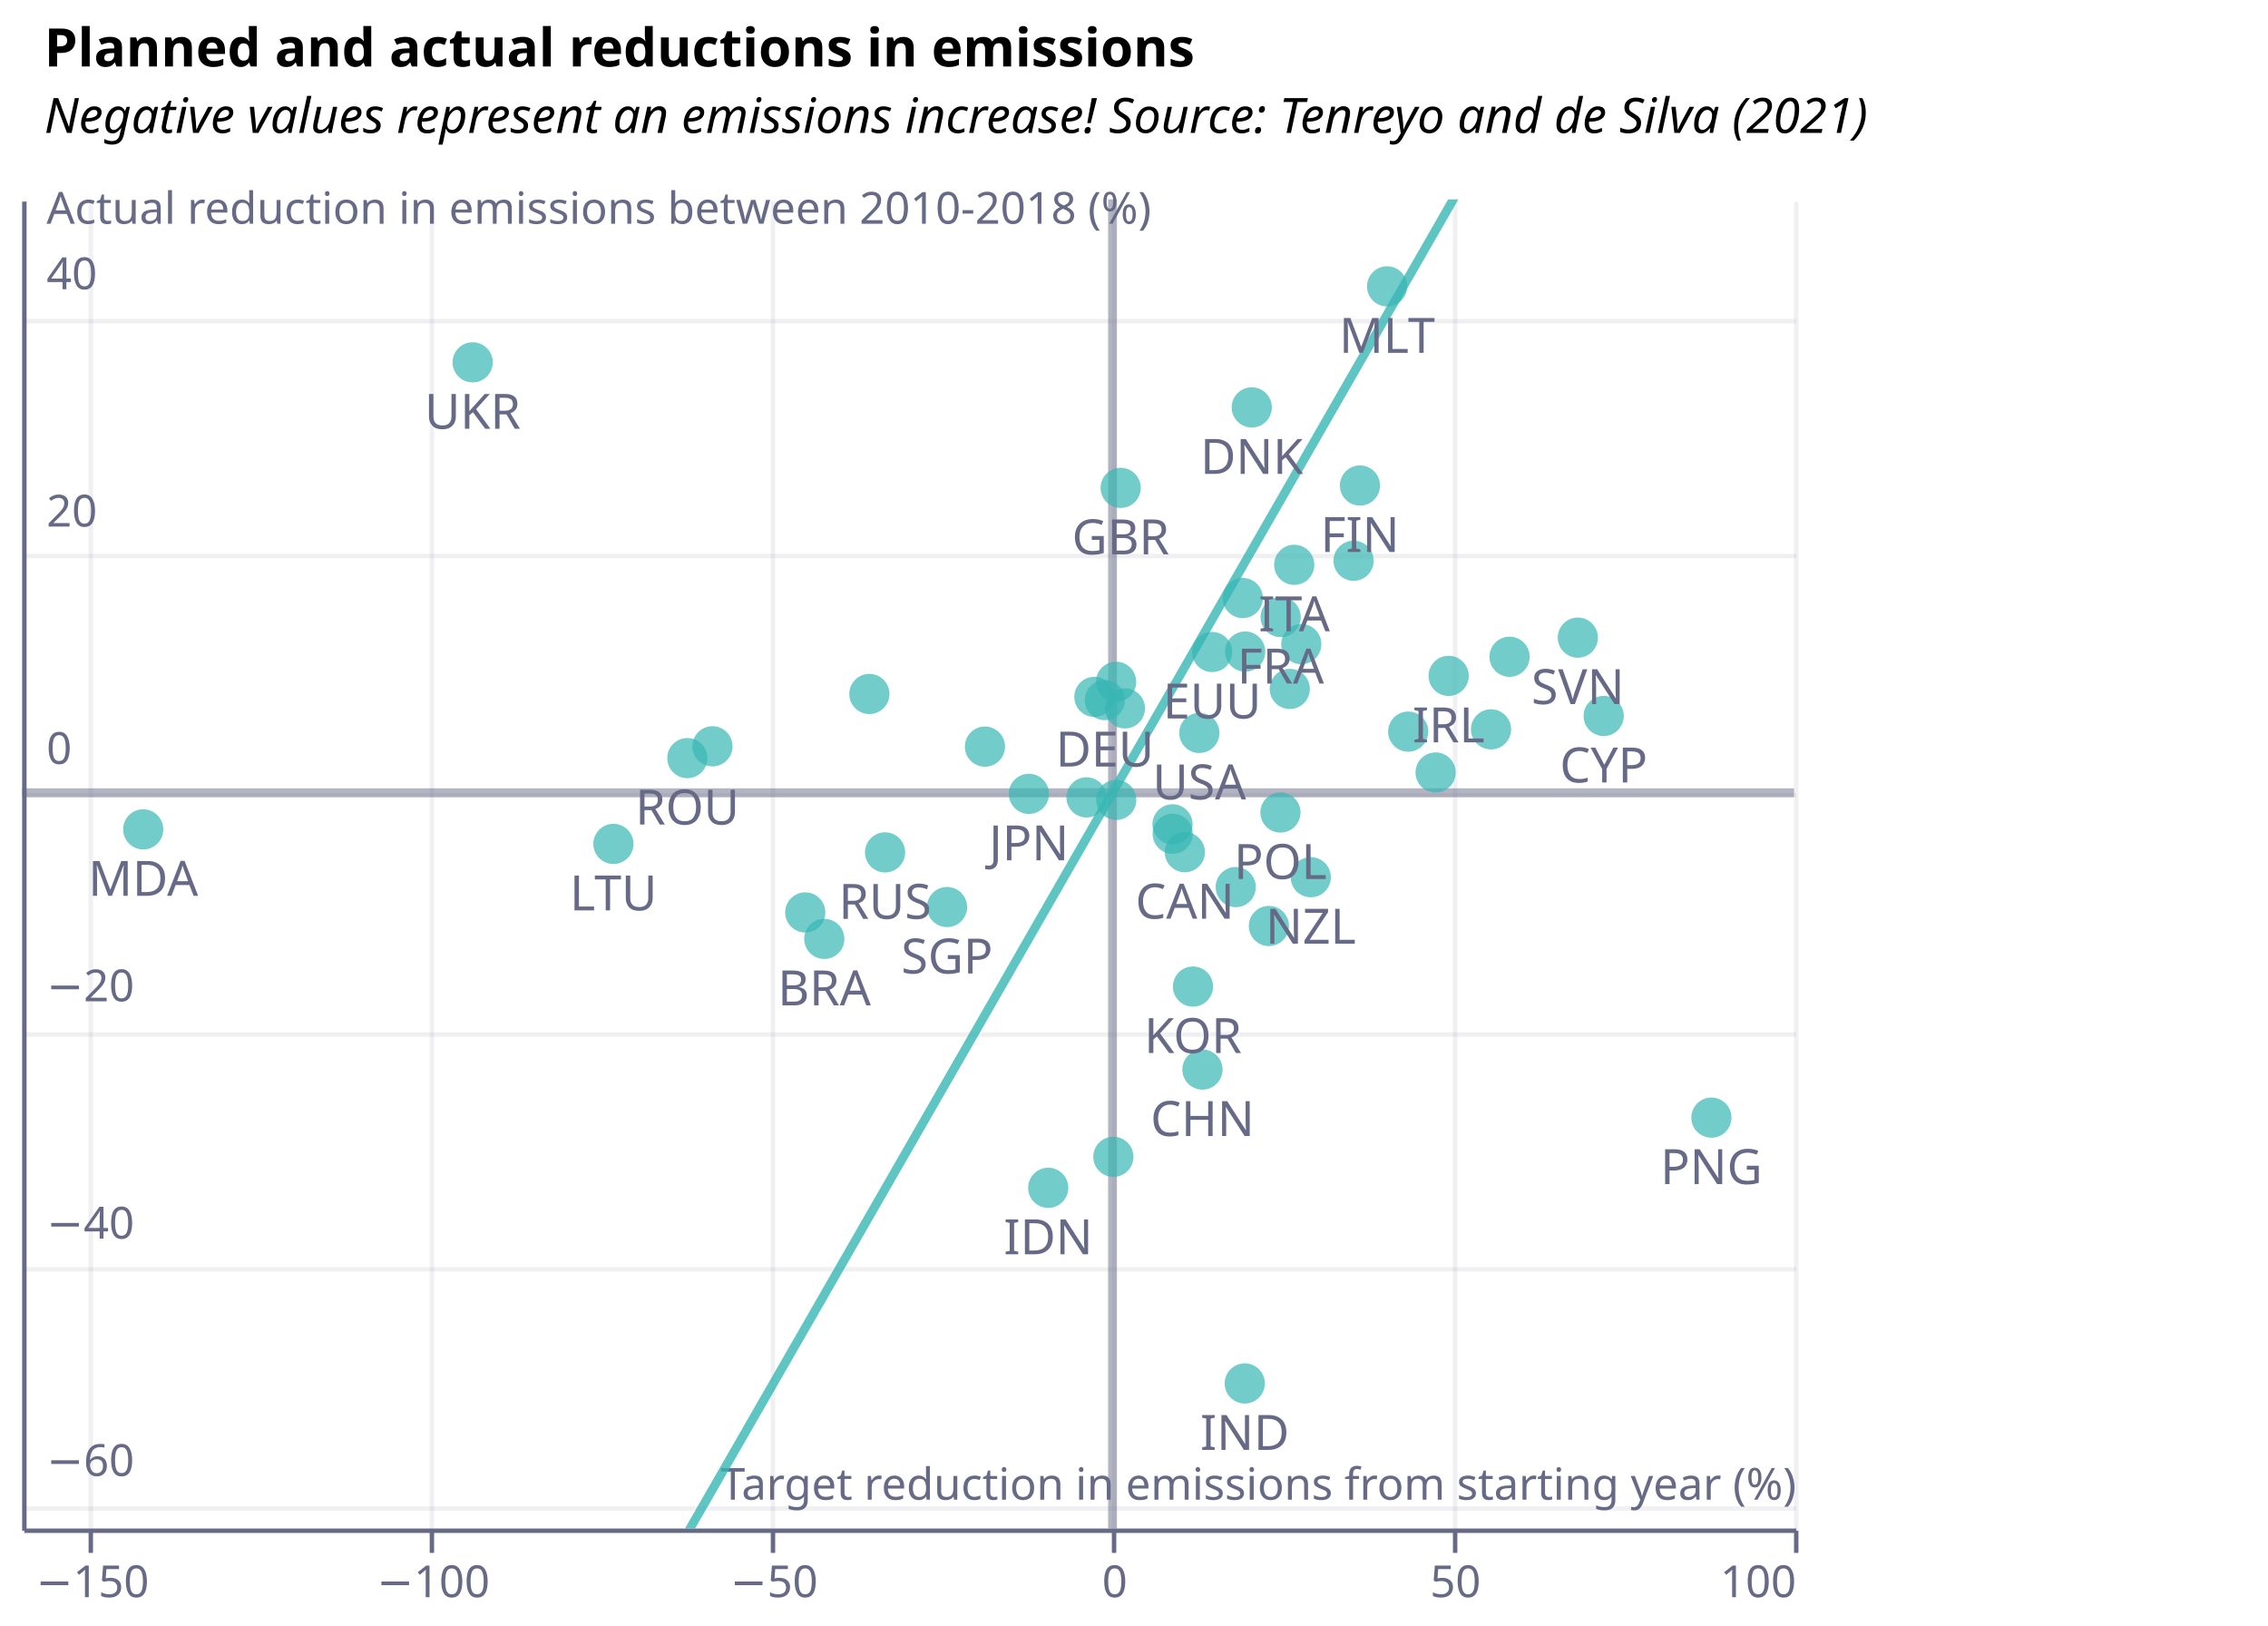
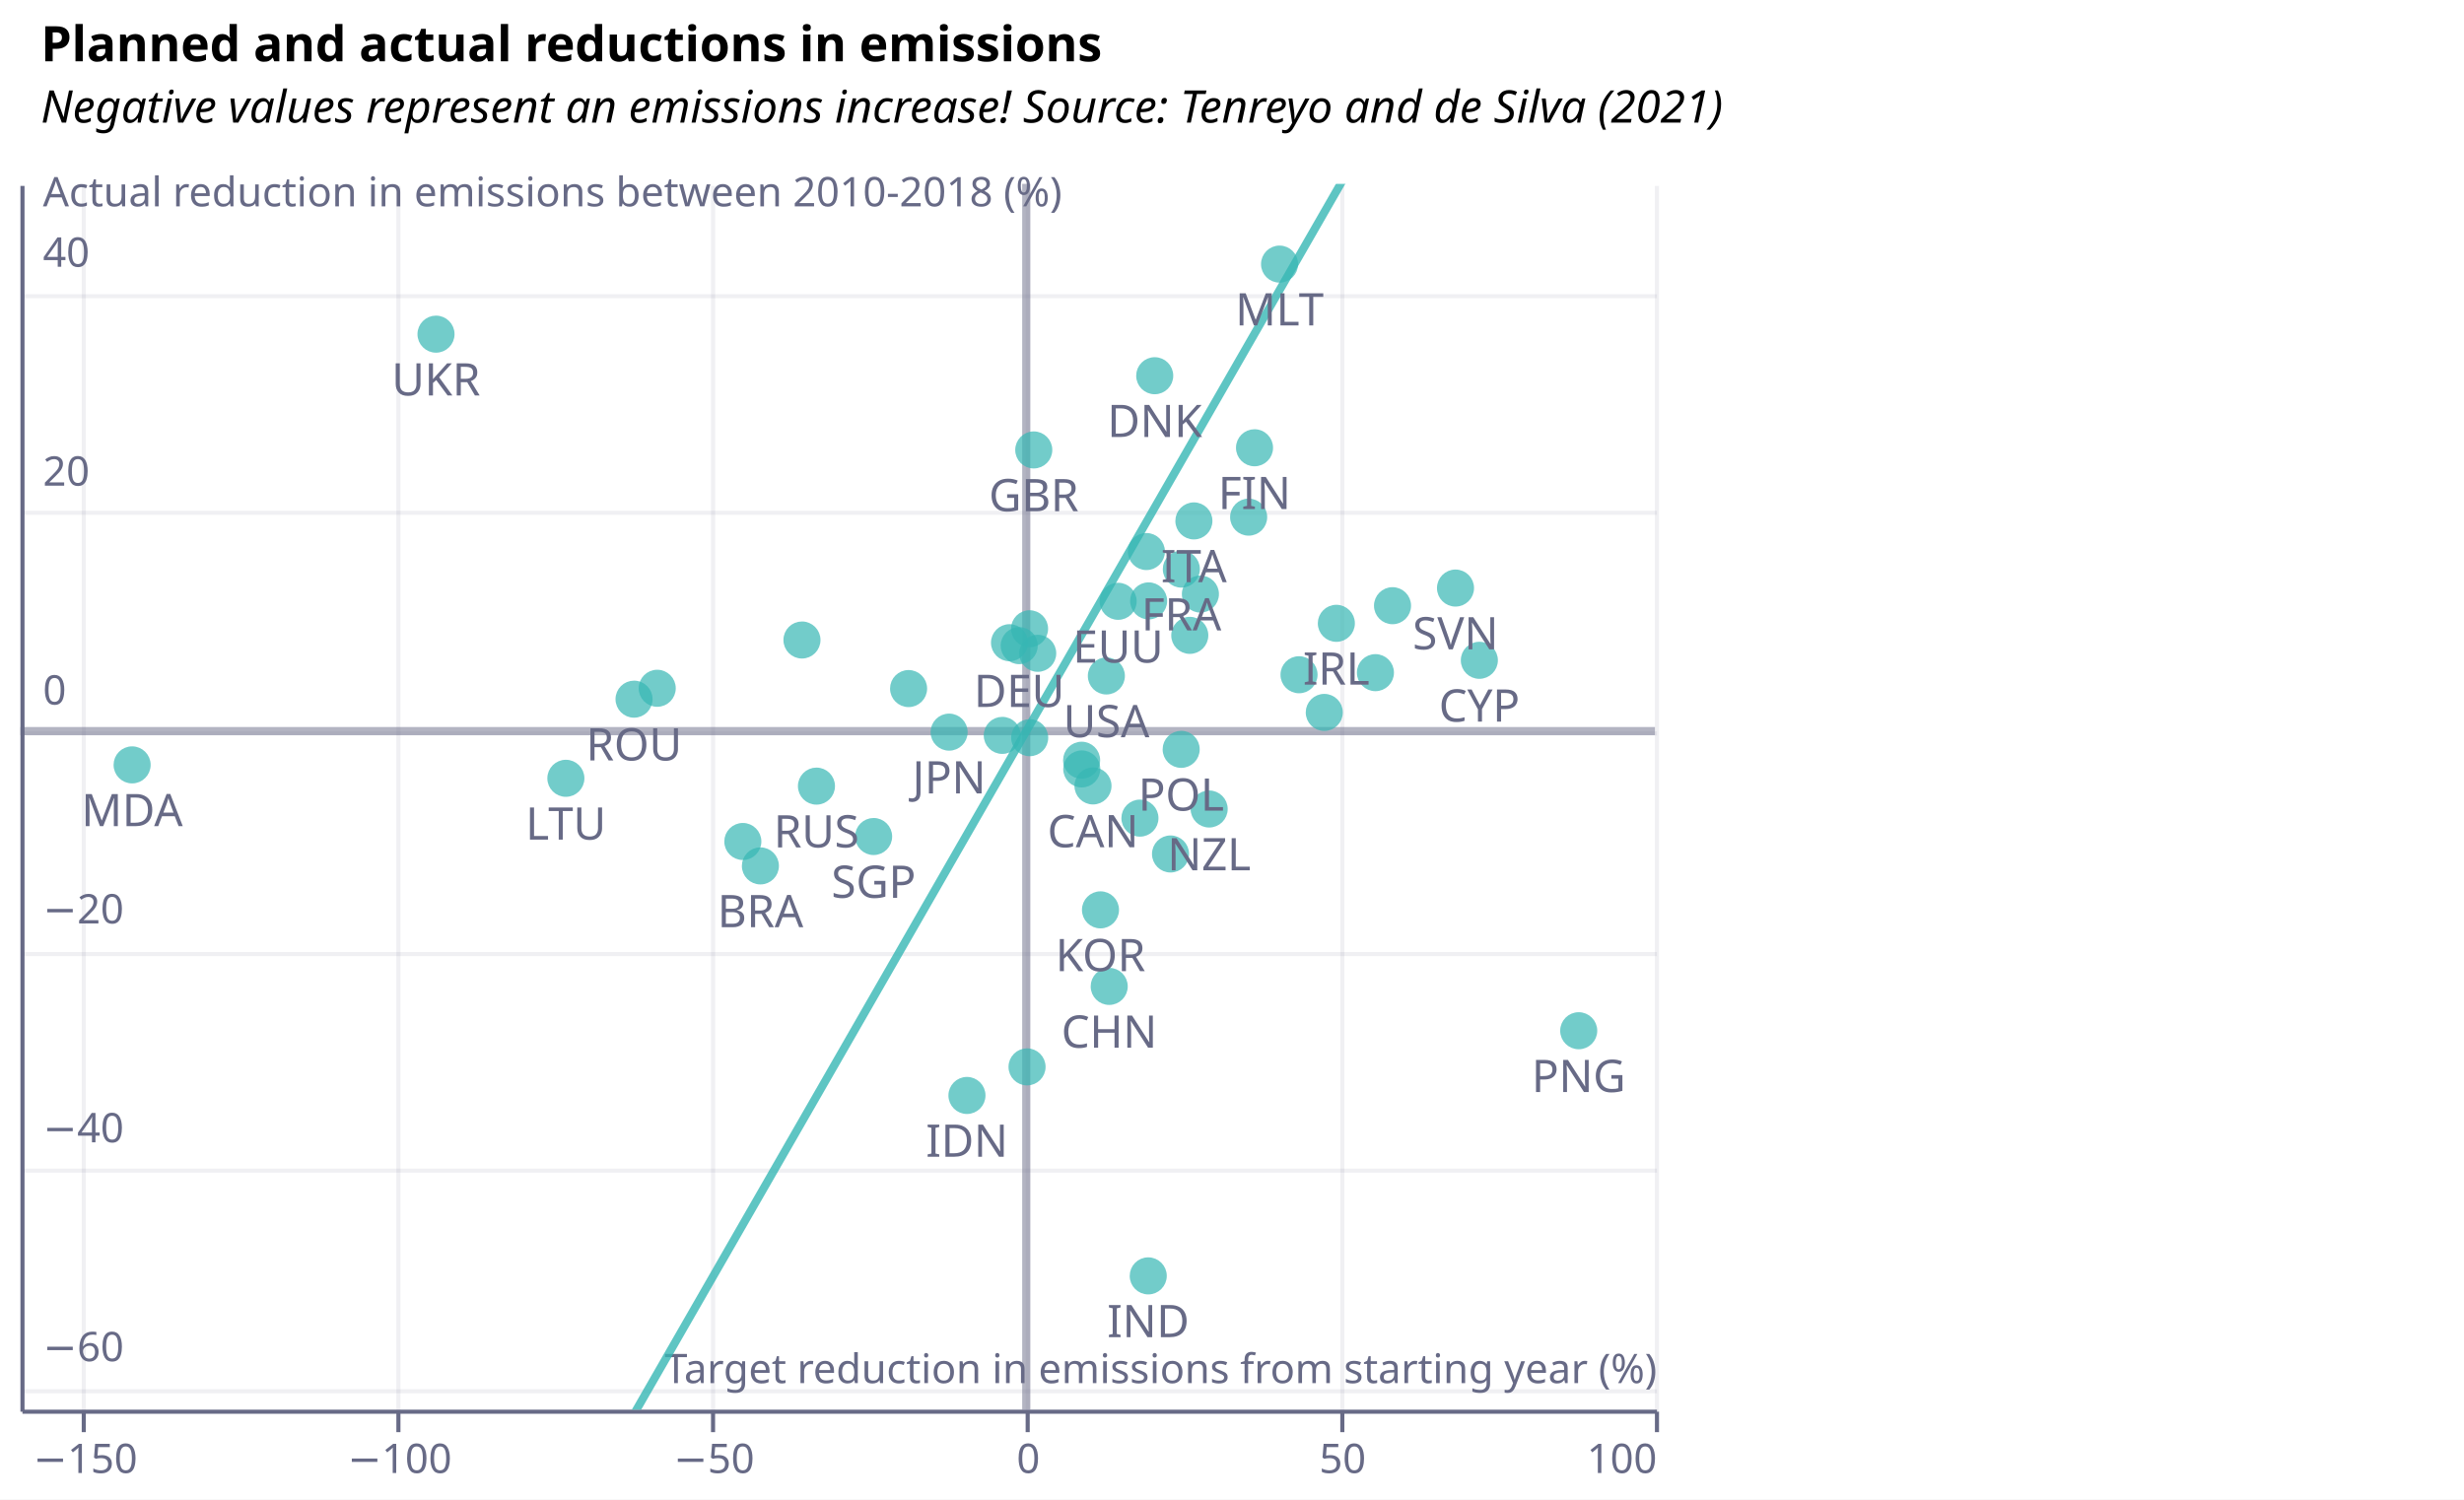
- <svg xmlns="http://www.w3.org/2000/svg" version="1.1" class="marks" width="512" height="367" viewBox="0 0 512 367">
-   <rect width="512" height="367" fill="white" />
+ <svg xmlns="http://www.w3.org/2000/svg" version="1.1" class="marks" width="603" height="367" viewBox="0 0 603 367">
+   <rect width="603" height="367" fill="white" />
  <g fill="none" stroke-miterlimit="10" transform="translate(5,45)">
    <g class="mark-group role-frame root" role="graphics-object" aria-roledescription="group mark container">
      <g transform="translate(0,0)">
        <path class="background" aria-hidden="true" d="M0,0h400v300h-400Z" />
        <g>
          <g class="mark-group role-axis" aria-hidden="true">
            <g transform="translate(0.5,300.5)">
              <path class="background" aria-hidden="true" d="M0,0h0v0h0Z" pointer-events="none" />
              <g>
                <g class="mark-rule role-axis-grid" pointer-events="none">
                  <line transform="translate(15,-300)" x2="0" y2="300" stroke="#676A86" stroke-opacity="0.1" stroke-width="1" opacity="1" />
                  <line transform="translate(92,-300)" x2="0" y2="300" stroke="#676A86" stroke-opacity="0.1" stroke-width="1" opacity="1" />
                  <line transform="translate(169,-300)" x2="0" y2="300" stroke="#676A86" stroke-opacity="0.1" stroke-width="1" opacity="1" />
                  <line transform="translate(246,-300)" x2="0" y2="300" stroke="#676A86" stroke-opacity="0.1" stroke-width="1" opacity="1" />
                  <line transform="translate(323,-300)" x2="0" y2="300" stroke="#676A86" stroke-opacity="0.1" stroke-width="1" opacity="1" />
                  <line transform="translate(400,-300)" x2="0" y2="300" stroke="#676A86" stroke-opacity="0.1" stroke-width="1" opacity="1" />
                </g>
              </g>
              <path class="foreground" aria-hidden="true" d="" pointer-events="none" display="none" />
            </g>
          </g>
          <g class="mark-group role-axis" aria-hidden="true">
            <g transform="translate(0.5,0.5)">
              <path class="background" aria-hidden="true" d="M0,0h0v0h0Z" pointer-events="none" />
              <g>
                <g class="mark-rule role-axis-grid" pointer-events="none">
                  <line transform="translate(0,295)" x2="400" y2="0" stroke="#676A86" stroke-opacity="0.1" stroke-width="1" opacity="1" />
                  <line transform="translate(0,241)" x2="400" y2="0" stroke="#676A86" stroke-opacity="0.1" stroke-width="1" opacity="1" />
                  <line transform="translate(0,188)" x2="400" y2="0" stroke="#676A86" stroke-opacity="0.1" stroke-width="1" opacity="1" />
                  <line transform="translate(0,134)" x2="400" y2="0" stroke="#676A86" stroke-opacity="0.1" stroke-width="1" opacity="1" />
                  <line transform="translate(0,80)" x2="400" y2="0" stroke="#676A86" stroke-opacity="0.1" stroke-width="1" opacity="1" />
                  <line transform="translate(0,27)" x2="400" y2="0" stroke="#676A86" stroke-opacity="0.1" stroke-width="1" opacity="1" />
                </g>
              </g>
              <path class="foreground" aria-hidden="true" d="" pointer-events="none" display="none" />
            </g>
          </g>
          <g class="mark-group role-axis" role="graphics-symbol" aria-roledescription="axis" aria-label="X-axis titled 'Target reduction in emissions from starting year (%)' for a linear scale with values from −160 to 100">
            <g transform="translate(0.5,300.5)">
              <path class="background" aria-hidden="true" d="M0,0h0v0h0Z" pointer-events="none" />
              <g>
                <g class="mark-rule role-axis-tick" pointer-events="none">
                  <line transform="translate(15,0)" x2="0" y2="5" stroke="#676A86" stroke-width="1" opacity="1" />
                  <line transform="translate(92,0)" x2="0" y2="5" stroke="#676A86" stroke-width="1" opacity="1" />
                  <line transform="translate(169,0)" x2="0" y2="5" stroke="#676A86" stroke-width="1" opacity="1" />
                  <line transform="translate(246,0)" x2="0" y2="5" stroke="#676A86" stroke-width="1" opacity="1" />
                  <line transform="translate(323,0)" x2="0" y2="5" stroke="#676A86" stroke-width="1" opacity="1" />
                  <line transform="translate(400,0)" x2="0" y2="5" stroke="#676A86" stroke-width="1" opacity="1" />
                </g>
                <g class="mark-text role-axis-label" pointer-events="none">
                  <text text-anchor="middle" transform="translate(15.38462,15)" font-family="sans-serif" font-size="10px" fill="#676A86" opacity="1">−150</text>
                  <text text-anchor="middle" transform="translate(92.30769,15)" font-family="sans-serif" font-size="10px" fill="#676A86" opacity="1">−100</text>
                  <text text-anchor="middle" transform="translate(169.2308,15)" font-family="sans-serif" font-size="10px" fill="#676A86" opacity="1">−50</text>
                  <text text-anchor="middle" transform="translate(246.1538,15)" font-family="sans-serif" font-size="10px" fill="#676A86" opacity="1">0</text>
                  <text text-anchor="middle" transform="translate(323.0769,15)" font-family="sans-serif" font-size="10px" fill="#676A86" opacity="1">50</text>
                  <text text-anchor="end" transform="translate(400,15)" font-family="sans-serif" font-size="10px" fill="#676A86" opacity="1">100</text>
                </g>
                <g class="mark-rule role-axis-domain" pointer-events="none">
                  <line transform="translate(0,0)" x2="400" y2="0" stroke="#676A86" stroke-width="1" opacity="1" />
                </g>
                <g class="mark-text role-axis-title" pointer-events="none">
                  <text text-anchor="end" transform="translate(400,-7)" font-family="sans-serif" font-size="10px" font-weight="normal" fill="#676A86" opacity="1">Target reduction in emissions from starting year (%)</text>
                </g>
              </g>
              <path class="foreground" aria-hidden="true" d="" pointer-events="none" display="none" />
            </g>
          </g>
          <g class="mark-group role-axis" role="graphics-symbol" aria-roledescription="axis" aria-label="Y-axis titled 'Actual reduction in emissions between 2010-2018 (%)' for a linear scale with values from −62 to 50">
            <g transform="translate(0.5,0.5)">
              <path class="background" aria-hidden="true" d="M0,0h0v0h0Z" pointer-events="none" />
              <g>
                <g class="mark-text role-axis-label" pointer-events="none">
                  <text text-anchor="start" transform="translate(5,287.6429)" font-family="sans-serif" font-size="10px" fill="#676A86" opacity="1">−60</text>
                  <text text-anchor="start" transform="translate(5,234.0714)" font-family="sans-serif" font-size="10px" fill="#676A86" opacity="1">−40</text>
                  <text text-anchor="start" transform="translate(5,180.5)" font-family="sans-serif" font-size="10px" fill="#676A86" opacity="1">−20</text>
                  <text text-anchor="start" transform="translate(5,126.9286)" font-family="sans-serif" font-size="10px" fill="#676A86" opacity="1">0</text>
                  <text text-anchor="start" transform="translate(5,73.35714)" font-family="sans-serif" font-size="10px" fill="#676A86" opacity="1">20</text>
                  <text text-anchor="start" transform="translate(5,19.78571)" font-family="sans-serif" font-size="10px" fill="#676A86" opacity="1">40</text>
                </g>
                <g class="mark-rule role-axis-domain" pointer-events="none">
                  <line transform="translate(0,300)" x2="0" y2="-300" stroke="#676A86" stroke-width="1" opacity="1" />
                </g>
                <g class="mark-text role-axis-title" pointer-events="none">
                  <text text-anchor="start" transform="translate(5,5)" font-family="sans-serif" font-size="10px" font-weight="normal" fill="#676A86" opacity="1">Actual reduction in emissions between 2010-2018 (%)</text>
                </g>
              </g>
              <path class="foreground" aria-hidden="true" d="" pointer-events="none" display="none" />
            </g>
          </g>
          <g class="mark-line role-mark layer_0_marks" clip-path="url(#clip1)" role="graphics-object" aria-roledescription="line mark container">
            <path aria-label="z: 0; Value1: 73.86544" role="graphics-symbol" aria-roledescription="line mark" d="M246.154,-63.925L246.154,132.471L246.154,17.713L246.154,291.174L246.154,64.261L246.154,247.215L246.154,229.503L246.154,105.503M246.154,98.591L246.154,132.526L246.154,-59.117L246.154,141.069L246.154,79.2L246.154,94.783L246.154,254.699L246.154,36.677L246.154,67.854L246.154,136.938L246.154,39.177L246.154,144.154L246.154,72.466L246.154,81.96L246.154,159.202L246.154,1.814L246.154,129.058L246.154,62.509L246.154,166.802L246.154,133.599L246.154,102.306M246.154,2946.19L246.154,330.096L246.154,-22.123L246.154,26.011L246.154,110.29L246.154,514.914L246.154,59.732L246.154,56.002L246.154,85.502L246.154,-101.457L246.154,67.928L246.154,6.953L246.154,301.048L246.154,223.329L246.154,-2669.644L246.154,198.972L246.154,184.074L246.154,-48.958L246.154,110.349L246.154,-14.836L246.154,82.743L246.154,81.795M246.154,385.43L246.154,130.738L246.154,99.803" stroke="#676A86" stroke-width="2" opacity="0.5" />
          </g>
          <g class="mark-line role-mark layer_1_marks" clip-path="url(#clip2)" role="graphics-object" aria-roledescription="line mark container">
            <path aria-label="Value1: 0; z: 0" role="graphics-symbol" aria-roledescription="line mark" d="M-1369.094,133.929L27.332,133.929L101.702,133.929L133.483,133.929L150.167,133.929L155.839,133.929L176.788,133.929L181.087,133.929L191.26,133.929L194.806,133.929L208.796,133.929L217.353,133.929L227.273,133.929L231.638,133.929L240.281,133.929L242.053,133.929L244.425,133.929L246.343,133.929L246.96,133.929L246.991,133.929L247.986,133.929L248.952,133.929L259.697,133.929L259.731,133.929L262.48,133.929L264.316,133.929L265.754,133.929L266.45,133.929L268.637,133.929L273.968,133.929L275.553,133.929L276.003,133.929L276.097,133.929L277.587,133.929L281.455,133.929L284.062,133.929L284.104,133.929L286.168,133.929L287.174,133.929L288.77,133.929L290.912,133.929L300.575,133.929L302.011,133.929L308.137,133.929L312.904,133.929L319.083,133.929L322.035,133.929L331.598,133.929L335.784,133.929L351.196,133.929L357.031,133.929L359.793,133.929L381.349,133.929L1856.411,133.929" stroke="#676A86" stroke-width="2" opacity="0.5" />
          </g>
          <g class="mark-line role-mark layer_2_marks" clip-path="url(#clip3)" role="graphics-object" aria-roledescription="line mark container">
            <path aria-label="Value1: 0" role="graphics-symbol" aria-roledescription="line mark" d="M-1369.094,2946.19L27.332,514.914L101.702,385.43L133.483,330.096L150.167,301.048L155.839,291.174L176.788,254.699L181.087,247.215L191.26,229.503L194.806,223.329L208.796,198.972L217.353,184.074L227.273,166.802L231.638,159.202L240.281,144.154L242.053,141.069L244.425,136.938L246.343,133.599L246.96,132.526L246.991,132.471L247.986,130.738L248.952,129.058L259.697,110.349L259.731,110.29L262.48,105.503L264.316,102.306L265.754,99.803L266.45,98.591L268.637,94.783L273.968,85.502L275.553,82.743L276.003,81.96L276.097,81.795L277.587,79.2L281.455,72.466L284.062,67.928L284.104,67.854L286.168,64.261L287.174,62.509L288.77,59.732L290.912,56.002L300.575,39.177L302.011,36.677L308.137,26.011L312.904,17.713L319.083,6.953L322.035,1.814L331.598,-14.836L335.784,-22.123L351.196,-48.958L357.031,-59.117L359.793,-63.925L381.349,-101.457L1856.411,-2669.644" stroke="#36B7B4" stroke-width="2" opacity="0.8" />
          </g>
          <g class="mark-symbol role-mark layer_3_marks" clip-path="url(#clip4)" role="graphics-object" aria-roledescription="symbol mark container">
            <path aria-label="Value1: 73.86544; Value2: −80" role="graphics-symbol" aria-roledescription="point" transform="translate(359.793,348.3559)" d="M3.536,0A3.536,3.536,0,1,1,-3.536,0A3.536,3.536,0,1,1,3.536,0" fill="#36B7B4" stroke="#36B7B4" stroke-width="2" opacity="0.7" />
            <path aria-label="Value1: 0.5442749; Value2: −1" role="graphics-symbol" aria-roledescription="point" transform="translate(246.9912,135.5399)" d="M3.536,0A3.536,3.536,0,1,1,-3.536,0A3.536,3.536,0,1,1,3.536,0" fill="#36B7B4" stroke="#36B7B4" stroke-width="2" opacity="0.7" />
            <path aria-label="Value1: 43.38731; Value2: 5" role="graphics-symbol" aria-roledescription="point" transform="translate(312.9036,120.1352)" d="M3.536,0A3.536,3.536,0,1,1,-3.536,0A3.536,3.536,0,1,1,3.536,0" fill="#36B7B4" stroke="#36B7B4" stroke-width="2" opacity="0.7" />
            <path aria-label="Value1: −58.70491; Value2: 4" role="graphics-symbol" aria-roledescription="point" transform="translate(155.8386,123.4471)" d="M3.536,0A3.536,3.536,0,1,1,-3.536,0A3.536,3.536,0,1,1,3.536,0" fill="#36B7B4" stroke="#36B7B4" stroke-width="2" opacity="0.7" />
            <path aria-label="Value1: 26.00929; Value2: 9" role="graphics-symbol" aria-roledescription="point" transform="translate(286.1681,110.4957)" d="M3.536,0A3.536,3.536,0,1,1,-3.536,0A3.536,3.536,0,1,1,3.536,0" fill="#36B7B4" stroke="#36B7B4" stroke-width="2" opacity="0.7" />
            <path aria-label="Value1: −42.29362; Value2: −12" role="graphics-symbol" aria-roledescription="point" transform="translate(181.0867,166.9191)" d="M3.536,0A3.536,3.536,0,1,1,-3.536,0A3.536,3.536,0,1,1,3.536,0" fill="#36B7B4" stroke="#36B7B4" stroke-width="2" opacity="0.7" />
            <path aria-label="Value1: −35.68106; Value2: 8" role="graphics-symbol" aria-roledescription="point" transform="translate(191.2599,111.6331)" d="M3.536,0A3.536,3.536,0,1,1,-3.536,0A3.536,3.536,0,1,1,3.536,0" fill="#36B7B4" stroke="#36B7B4" stroke-width="2" opacity="0.7" />
            <path aria-label="Value1: 10.61223; Value2: −5" role="graphics-symbol" aria-roledescription="point" transform="translate(262.4804,147.3464)" d="M3.536,0A3.536,3.536,0,1,1,-3.536,0A3.536,3.536,0,1,1,3.536,0" fill="#36B7B4" stroke="#36B7B4" stroke-width="2" opacity="0.7" />
            <path aria-label="Value1: 13.19261; Value2: −23" role="graphics-symbol" aria-roledescription="point" transform="translate(266.4502,196.4085)" d="M3.536,0A3.536,3.536,0,1,1,-3.536,0A3.536,3.536,0,1,1,3.536,0" fill="#36B7B4" stroke="#36B7B4" stroke-width="2" opacity="0.7" />
            <path aria-label="Value1: 0.5237144; Value2: 9" role="graphics-symbol" aria-roledescription="point" transform="translate(246.9596,108.8823)" d="M3.536,0A3.536,3.536,0,1,1,-3.536,0A3.536,3.536,0,1,1,3.536,0" fill="#36B7B4" stroke="#36B7B4" stroke-width="2" opacity="0.7" />
            <path aria-label="Value1: 72.07038; Value2: 6" role="graphics-symbol" aria-roledescription="point" transform="translate(357.0314,116.6023)" d="M3.536,0A3.536,3.536,0,1,1,-3.536,0A3.536,3.536,0,1,1,3.536,0" fill="#36B7B4" stroke="#36B7B4" stroke-width="2" opacity="0.7" />
            <path aria-label="Value1: −2.665592; Value2: 8" role="graphics-symbol" aria-roledescription="point" transform="translate(242.0529,112.2944)" d="M3.536,0A3.536,3.536,0,1,1,-3.536,0A3.536,3.536,0,1,1,3.536,0" fill="#36B7B4" stroke="#36B7B4" stroke-width="2" opacity="0.7" />
            <path aria-label="Value1: 20.43183; Value2: 32" role="graphics-symbol" aria-roledescription="point" transform="translate(277.5874,46.9541)" d="M3.536,0A3.536,3.536,0,1,1,-3.536,0A3.536,3.536,0,1,1,3.536,0" fill="#36B7B4" stroke="#36B7B4" stroke-width="2" opacity="0.7" />
            <path aria-label="Value1: 14.61436; Value2: 12" role="graphics-symbol" aria-roledescription="point" transform="translate(268.6375,102.1622)" d="M3.536,0A3.536,3.536,0,1,1,-3.536,0A3.536,3.536,0,1,1,3.536,0" fill="#36B7B4" stroke="#36B7B4" stroke-width="2" opacity="0.7" />
            <path aria-label="Value1: −45.08773; Value2: −10" role="graphics-symbol" aria-roledescription="point" transform="translate(176.7881,160.9437)" d="M3.536,0A3.536,3.536,0,1,1,-3.536,0A3.536,3.536,0,1,1,3.536,0" fill="#36B7B4" stroke="#36B7B4" stroke-width="2" opacity="0.7" />
            <path aria-label="Value1: 36.30734; Value2: 26" role="graphics-symbol" aria-roledescription="point" transform="translate(302.0113,64.58488)" d="M3.536,0A3.536,3.536,0,1,1,-3.536,0A3.536,3.536,0,1,1,3.536,0" fill="#36B7B4" stroke="#36B7B4" stroke-width="2" opacity="0.7" />
            <path aria-label="Value1: 24.66791; Value2: 15" role="graphics-symbol" aria-roledescription="point" transform="translate(284.1045,94.28022)" d="M3.536,0A3.536,3.536,0,1,1,-3.536,0A3.536,3.536,0,1,1,3.536,0" fill="#36B7B4" stroke="#36B7B4" stroke-width="2" opacity="0.7" />
            <path aria-label="Value1: −1.123553; Value2: 8" role="graphics-symbol" aria-roledescription="point" transform="translate(244.4253,113.0143)" d="M3.536,0A3.536,3.536,0,1,1,-3.536,0A3.536,3.536,0,1,1,3.536,0" fill="#36B7B4" stroke="#36B7B4" stroke-width="2" opacity="0.7" />
            <path aria-label="Value1: 35.37377; Value2: 20" role="graphics-symbol" aria-roledescription="point" transform="translate(300.575,81.56309)" d="M3.536,0A3.536,3.536,0,1,1,-3.536,0A3.536,3.536,0,1,1,3.536,0" fill="#36B7B4" stroke="#36B7B4" stroke-width="2" opacity="0.7" />
            <path aria-label="Value1: −3.817337; Value2: 0" role="graphics-symbol" aria-roledescription="point" transform="translate(240.281,134.9762)" d="M3.536,0A3.536,3.536,0,1,1,-3.536,0A3.536,3.536,0,1,1,3.536,0" fill="#36B7B4" stroke="#36B7B4" stroke-width="2" opacity="0.7" />
            <path aria-label="Value1: 22.94587; Value2: −11" role="graphics-symbol" aria-roledescription="point" transform="translate(281.4552,163.9994)" d="M3.536,0A3.536,3.536,0,1,1,-3.536,0A3.536,3.536,0,1,1,3.536,0" fill="#36B7B4" stroke="#36B7B4" stroke-width="2" opacity="0.7" />
            <path aria-label="Value1: 19.40171; Value2: −50" role="graphics-symbol" aria-roledescription="point" transform="translate(276.0026,267.2563)" d="M3.536,0A3.536,3.536,0,1,1,-3.536,0A3.536,3.536,0,1,1,3.536,0" fill="#36B7B4" stroke="#36B7B4" stroke-width="2" opacity="0.7" />
            <path aria-label="Value1: −9.435458; Value2: −33" role="graphics-symbol" aria-roledescription="point" transform="translate(231.6378,223.0987)" d="M3.536,0A3.536,3.536,0,1,1,-3.536,0A3.536,3.536,0,1,1,3.536,0" fill="#36B7B4" stroke="#36B7B4" stroke-width="2" opacity="0.7" />
            <path aria-label="Value1: 49.32294; Value2: 10" role="graphics-symbol" aria-roledescription="point" transform="translate(322.0353,107.5498)" d="M3.536,0A3.536,3.536,0,1,1,-3.536,0A3.536,3.536,0,1,1,3.536,0" fill="#36B7B4" stroke="#36B7B4" stroke-width="2" opacity="0.7" />
            <path aria-label="Value1: 1.818505; Value2: 7" role="graphics-symbol" aria-roledescription="point" transform="translate(248.9515,114.889)" d="M3.536,0A3.536,3.536,0,1,1,-3.536,0A3.536,3.536,0,1,1,3.536,0" fill="#36B7B4" stroke="#36B7B4" stroke-width="2" opacity="0.7" />
            <path aria-label="Value1: 26.66328; Value2: 19" role="graphics-symbol" aria-roledescription="point" transform="translate(287.1743,82.4869)" d="M3.536,0A3.536,3.536,0,1,1,-3.536,0A3.536,3.536,0,1,1,3.536,0" fill="#36B7B4" stroke="#36B7B4" stroke-width="2" opacity="0.7" />
            <path aria-label="Value1: −12.2727; Value2: 0" role="graphics-symbol" aria-roledescription="point" transform="translate(227.2728,134.1801)" d="M3.536,0A3.536,3.536,0,1,1,-3.536,0A3.536,3.536,0,1,1,3.536,0" fill="#36B7B4" stroke="#36B7B4" stroke-width="2" opacity="0.7" />
            <path aria-label="Value1: 0.1229309; Value2: −31" role="graphics-symbol" aria-roledescription="point" transform="translate(246.343,216.1053)" d="M3.536,0A3.536,3.536,0,1,1,-3.536,0A3.536,3.536,0,1,1,3.536,0" fill="#36B7B4" stroke="#36B7B4" stroke-width="2" opacity="0.7" />
            <path aria-label="Value1: 11.80569; Value2: −16" role="graphics-symbol" aria-roledescription="point" transform="translate(264.3164,177.6786)" d="M3.536,0A3.536,3.536,0,1,1,-3.536,0A3.536,3.536,0,1,1,3.536,0" fill="#36B7B4" stroke="#36B7B4" stroke-width="2" opacity="0.7" />
            <path aria-label="Value1: −1049.911; Value2: 12" role="graphics-symbol" aria-roledescription="point" transform="translate(-1369.094,101.2897)" d="M3.536,0A3.536,3.536,0,1,1,-3.536,0A3.536,3.536,0,1,1,3.536,0" fill="#36B7B4" stroke="#36B7B4" stroke-width="2" opacity="0.7" />
            <path aria-label="Value1: −73.23586; Value2: −4" role="graphics-symbol" aria-roledescription="point" transform="translate(133.4833,145.4788)" d="M3.536,0A3.536,3.536,0,1,1,-3.536,0A3.536,3.536,0,1,1,3.536,0" fill="#36B7B4" stroke="#36B7B4" stroke-width="2" opacity="0.7" />
            <path aria-label="Value1: 58.25935; Value2: 11" role="graphics-symbol" aria-roledescription="point" transform="translate(335.7836,103.2362)" d="M3.536,0A3.536,3.536,0,1,1,-3.536,0A3.536,3.536,0,1,1,3.536,0" fill="#36B7B4" stroke="#36B7B4" stroke-width="2" opacity="0.7" />
            <path aria-label="Value1: 40.28936; Value2: 43" role="graphics-symbol" aria-roledescription="point" transform="translate(308.1375,19.63687)" d="M3.536,0A3.536,3.536,0,1,1,-3.536,0A3.536,3.536,0,1,1,3.536,0" fill="#36B7B4" stroke="#36B7B4" stroke-width="2" opacity="0.7" />
            <path aria-label="Value1: 8.825021; Value2: −3" role="graphics-symbol" aria-roledescription="point" transform="translate(259.7308,143.1864)" d="M3.536,0A3.536,3.536,0,1,1,-3.536,0A3.536,3.536,0,1,1,3.536,0" fill="#36B7B4" stroke="#36B7B4" stroke-width="2" opacity="0.7" />
            <path aria-label="Value1: −142.2344; Value2: −3" role="graphics-symbol" aria-roledescription="point" transform="translate(27.33169,142.1961)" d="M3.536,0A3.536,3.536,0,1,1,-3.536,0A3.536,3.536,0,1,1,3.536,0" fill="#36B7B4" stroke="#36B7B4" stroke-width="2" opacity="0.7" />
            <path aria-label="Value1: 27.7002; Value2: 13" role="graphics-symbol" aria-roledescription="point" transform="translate(288.7695,100.3905)" d="M3.536,0A3.536,3.536,0,1,1,-3.536,0A3.536,3.536,0,1,1,3.536,0" fill="#36B7B4" stroke="#36B7B4" stroke-width="2" opacity="0.7" />
            <path aria-label="Value1: 29.09267; Value2: −7" role="graphics-symbol" aria-roledescription="point" transform="translate(290.9118,152.9927)" d="M3.536,0A3.536,3.536,0,1,1,-3.536,0A3.536,3.536,0,1,1,3.536,0" fill="#36B7B4" stroke="#36B7B4" stroke-width="2" opacity="0.7" />
            <path aria-label="Value1: 18.07929; Value2: −8" role="graphics-symbol" aria-roledescription="point" transform="translate(273.9681,155.2245)" d="M3.536,0A3.536,3.536,0,1,1,-3.536,0A3.536,3.536,0,1,1,3.536,0" fill="#36B7B4" stroke="#36B7B4" stroke-width="2" opacity="0.7" />
            <path aria-label="Value1: 87.87717; Value2: −27" role="graphics-symbol" aria-roledescription="point" transform="translate(381.3495,207.2593)" d="M3.536,0A3.536,3.536,0,1,1,-3.536,0A3.536,3.536,0,1,1,3.536,0" fill="#36B7B4" stroke="#36B7B4" stroke-width="2" opacity="0.7" />
            <path aria-label="Value1: 24.64013; Value2: −2" role="graphics-symbol" aria-roledescription="point" transform="translate(284.0617,138.3943)" d="M3.536,0A3.536,3.536,0,1,1,-3.536,0A3.536,3.536,0,1,1,3.536,0" fill="#36B7B4" stroke="#36B7B4" stroke-width="2" opacity="0.7" />
            <path aria-label="Value1: 47.40415; Value2: 2" role="graphics-symbol" aria-roledescription="point" transform="translate(319.0833,129.3567)" d="M3.536,0A3.536,3.536,0,1,1,-3.536,0A3.536,3.536,0,1,1,3.536,0" fill="#36B7B4" stroke="#36B7B4" stroke-width="2" opacity="0.7" />
            <path aria-label="Value1: −62.39122; Value2: 3" role="graphics-symbol" aria-roledescription="point" transform="translate(150.1674,126.1123)" d="M3.536,0A3.536,3.536,0,1,1,-3.536,0A3.536,3.536,0,1,1,3.536,0" fill="#36B7B4" stroke="#36B7B4" stroke-width="2" opacity="0.7" />
            <path aria-label="Value1: −33.37598; Value2: −5" role="graphics-symbol" aria-roledescription="point" transform="translate(194.8062,147.3936)" d="M3.536,0A3.536,3.536,0,1,1,-3.536,0A3.536,3.536,0,1,1,3.536,0" fill="#36B7B4" stroke="#36B7B4" stroke-width="2" opacity="0.7" />
            <path aria-label="Value1: 1046.667; Value2: 1" role="graphics-symbol" aria-roledescription="point" transform="translate(1856.411,129.9891)" d="M3.536,0A3.536,3.536,0,1,1,-3.536,0A3.536,3.536,0,1,1,3.536,0" fill="#36B7B4" stroke="#36B7B4" stroke-width="2" opacity="0.7" />
            <path aria-label="Value1: −24.28276; Value2: −10" role="graphics-symbol" aria-roledescription="point" transform="translate(208.7958,159.7266)" d="M3.536,0A3.536,3.536,0,1,1,-3.536,0A3.536,3.536,0,1,1,3.536,0" fill="#36B7B4" stroke="#36B7B4" stroke-width="2" opacity="0.7" />
            <path aria-label="Value1: −18.72083; Value2: 4" role="graphics-symbol" aria-roledescription="point" transform="translate(217.3526,123.5182)" d="M3.536,0A3.536,3.536,0,1,1,-3.536,0A3.536,3.536,0,1,1,3.536,0" fill="#36B7B4" stroke="#36B7B4" stroke-width="2" opacity="0.7" />
            <path aria-label="Value1: 68.2777; Value2: 13" role="graphics-symbol" aria-roledescription="point" transform="translate(351.1965,98.92109)" d="M3.536,0A3.536,3.536,0,1,1,-3.536,0A3.536,3.536,0,1,1,3.536,0" fill="#36B7B4" stroke="#36B7B4" stroke-width="2" opacity="0.7" />
            <path aria-label="Value1: 8.803138; Value2: −3" role="graphics-symbol" aria-roledescription="point" transform="translate(259.6971,141.0597)" d="M3.536,0A3.536,3.536,0,1,1,-3.536,0A3.536,3.536,0,1,1,3.536,0" fill="#36B7B4" stroke="#36B7B4" stroke-width="2" opacity="0.7" />
            <path aria-label="Value1: 55.53876; Value2: 5" role="graphics-symbol" aria-roledescription="point" transform="translate(331.5981,119.6242)" d="M3.536,0A3.536,3.536,0,1,1,-3.536,0A3.536,3.536,0,1,1,3.536,0" fill="#36B7B4" stroke="#36B7B4" stroke-width="2" opacity="0.7" />
            <path aria-label="Value1: 19.10927; Value2: 16" role="graphics-symbol" aria-roledescription="point" transform="translate(275.5527,89.98288)" d="M3.536,0A3.536,3.536,0,1,1,-3.536,0A3.536,3.536,0,1,1,3.536,0" fill="#36B7B4" stroke="#36B7B4" stroke-width="2" opacity="0.7" />
            <path aria-label="Value1: 19.46307; Value2: 12" role="graphics-symbol" aria-roledescription="point" transform="translate(276.097,102.0635)" d="M3.536,0A3.536,3.536,0,1,1,-3.536,0A3.536,3.536,0,1,1,3.536,0" fill="#36B7B4" stroke="#36B7B4" stroke-width="2" opacity="0.7" />
            <path aria-label="Value1: −93.8937; Value2: 36" role="graphics-symbol" aria-roledescription="point" transform="translate(101.702,36.77989)" d="M3.536,0A3.536,3.536,0,1,1,-3.536,0A3.536,3.536,0,1,1,3.536,0" fill="#36B7B4" stroke="#36B7B4" stroke-width="2" opacity="0.7" />
            <path aria-label="Value1: 1.19109; Value2: 26" role="graphics-symbol" aria-roledescription="point" transform="translate(247.9863,65.11722)" d="M3.536,0A3.536,3.536,0,1,1,-3.536,0A3.536,3.536,0,1,1,3.536,0" fill="#36B7B4" stroke="#36B7B4" stroke-width="2" opacity="0.7" />
            <path aria-label="Value1: 12.74026; Value2: 5" role="graphics-symbol" aria-roledescription="point" transform="translate(265.7542,120.4299)" d="M3.536,0A3.536,3.536,0,1,1,-3.536,0A3.536,3.536,0,1,1,3.536,0" fill="#36B7B4" stroke="#36B7B4" stroke-width="2" opacity="0.7" />
          </g>
          <g class="mark-text role-mark layer_4_marks" clip-path="url(#clip5)" role="graphics-object" aria-roledescription="text mark container">
            <text aria-label="CountryCode: BRA; Value1: −42.29362; Value2: −12" role="graphics-symbol" aria-roledescription="text mark" text-anchor="middle" transform="translate(181.0867,181.9191)" font-family="sans-serif" font-size="11px" fill="#676A86">BRA</text>
            <text aria-label="CountryCode: CAN; Value1: 10.61223; Value2: −5" role="graphics-symbol" aria-roledescription="text mark" text-anchor="middle" transform="translate(262.4804,162.3464)" font-family="sans-serif" font-size="11px" fill="#676A86">CAN</text>
            <text aria-label="CountryCode: CHN; Value1: 13.19261; Value2: −23" role="graphics-symbol" aria-roledescription="text mark" text-anchor="middle" transform="translate(266.4502,211.4085)" font-family="sans-serif" font-size="11px" fill="#676A86">CHN</text>
            <text aria-label="CountryCode: CYP; Value1: 72.07038; Value2: 6" role="graphics-symbol" aria-roledescription="text mark" text-anchor="middle" transform="translate(357.0314,131.6023)" font-family="sans-serif" font-size="11px" fill="#676A86">CYP</text>
            <text aria-label="CountryCode: DNK; Value1: 20.43183; Value2: 32" role="graphics-symbol" aria-roledescription="text mark" text-anchor="middle" transform="translate(277.5874,61.9541)" font-family="sans-serif" font-size="11px" fill="#676A86">DNK</text>
            <text aria-label="CountryCode: EUU; Value1: 14.61436; Value2: 12" role="graphics-symbol" aria-roledescription="text mark" text-anchor="middle" transform="translate(268.6375,117.1622)" font-family="sans-serif" font-size="11px" fill="#676A86">EUU</text>
            <text aria-label="CountryCode: FIN; Value1: 36.30734; Value2: 26" role="graphics-symbol" aria-roledescription="text mark" text-anchor="middle" transform="translate(302.0113,79.58488)" font-family="sans-serif" font-size="11px" fill="#676A86">FIN</text>
            <text aria-label="CountryCode: FRA; Value1: 24.66791; Value2: 15" role="graphics-symbol" aria-roledescription="text mark" text-anchor="middle" transform="translate(284.1045,109.2802)" font-family="sans-serif" font-size="11px" fill="#676A86">FRA</text>
            <text aria-label="CountryCode: DEU; Value1: −1.123553; Value2: 8" role="graphics-symbol" aria-roledescription="text mark" text-anchor="middle" transform="translate(244.4253,128.0143)" font-family="sans-serif" font-size="11px" fill="#676A86">DEU</text>
            <text aria-label="CountryCode: IND; Value1: 19.40171; Value2: −50" role="graphics-symbol" aria-roledescription="text mark" text-anchor="middle" transform="translate(276.0026,282.2563)" font-family="sans-serif" font-size="11px" fill="#676A86">IND</text>
            <text aria-label="CountryCode: IDN; Value1: −9.435458; Value2: −33" role="graphics-symbol" aria-roledescription="text mark" text-anchor="middle" transform="translate(231.6378,238.0987)" font-family="sans-serif" font-size="11px" fill="#676A86">IDN</text>
            <text aria-label="CountryCode: IRL; Value1: 49.32294; Value2: 10" role="graphics-symbol" aria-roledescription="text mark" text-anchor="middle" transform="translate(322.0353,122.5498)" font-family="sans-serif" font-size="11px" fill="#676A86">IRL</text>
            <text aria-label="CountryCode: ITA; Value1: 26.66328; Value2: 19" role="graphics-symbol" aria-roledescription="text mark" text-anchor="middle" transform="translate(287.1743,97.4869)" font-family="sans-serif" font-size="11px" fill="#676A86">ITA</text>
            <text aria-label="CountryCode: JPN; Value1: −12.2727; Value2: 0" role="graphics-symbol" aria-roledescription="text mark" text-anchor="middle" transform="translate(227.2728,149.1801)" font-family="sans-serif" font-size="11px" fill="#676A86">JPN</text>
            <text aria-label="CountryCode: KOR; Value1: 11.80569; Value2: −16" role="graphics-symbol" aria-roledescription="text mark" text-anchor="middle" transform="translate(264.3164,192.6786)" font-family="sans-serif" font-size="11px" fill="#676A86">KOR</text>
            <text aria-label="CountryCode: LTU; Value1: −73.23586; Value2: −4" role="graphics-symbol" aria-roledescription="text mark" text-anchor="middle" transform="translate(133.4833,160.4788)" font-family="sans-serif" font-size="11px" fill="#676A86">LTU</text>
            <text aria-label="CountryCode: MLT; Value1: 40.28936; Value2: 43" role="graphics-symbol" aria-roledescription="text mark" text-anchor="middle" transform="translate(308.1375,34.63687)" font-family="sans-serif" font-size="11px" fill="#676A86">MLT</text>
            <text aria-label="CountryCode: MDA; Value1: −142.2344; Value2: −3" role="graphics-symbol" aria-roledescription="text mark" text-anchor="middle" transform="translate(27.33169,157.1961)" font-family="sans-serif" font-size="11px" fill="#676A86">MDA</text>
            <text aria-label="CountryCode: NZL; Value1: 29.09267; Value2: −7" role="graphics-symbol" aria-roledescription="text mark" text-anchor="middle" transform="translate(290.9118,167.9927)" font-family="sans-serif" font-size="11px" fill="#676A86">NZL</text>
            <text aria-label="CountryCode: PNG; Value1: 87.87717; Value2: −27" role="graphics-symbol" aria-roledescription="text mark" text-anchor="middle" transform="translate(381.3495,222.2593)" font-family="sans-serif" font-size="11px" fill="#676A86">PNG</text>
            <text aria-label="CountryCode: POL; Value1: 24.64013; Value2: −2" role="graphics-symbol" aria-roledescription="text mark" text-anchor="middle" transform="translate(284.0617,153.3943)" font-family="sans-serif" font-size="11px" fill="#676A86">POL</text>
            <text aria-label="CountryCode: ROU; Value1: −62.39122; Value2: 3" role="graphics-symbol" aria-roledescription="text mark" text-anchor="middle" transform="translate(150.1674,141.1123)" font-family="sans-serif" font-size="11px" fill="#676A86">ROU</text>
            <text aria-label="CountryCode: RUS; Value1: −33.37598; Value2: −5" role="graphics-symbol" aria-roledescription="text mark" text-anchor="middle" transform="translate(194.8062,162.3936)" font-family="sans-serif" font-size="11px" fill="#676A86">RUS</text>
            <text aria-label="CountryCode: SGP; Value1: −24.28276; Value2: −10" role="graphics-symbol" aria-roledescription="text mark" text-anchor="middle" transform="translate(208.7958,174.7266)" font-family="sans-serif" font-size="11px" fill="#676A86">SGP</text>
            <text aria-label="CountryCode: SVN; Value1: 68.2777; Value2: 13" role="graphics-symbol" aria-roledescription="text mark" text-anchor="middle" transform="translate(351.1965,113.9211)" font-family="sans-serif" font-size="11px" fill="#676A86">SVN</text>
            <text aria-label="CountryCode: UKR; Value1: −93.8937; Value2: 36" role="graphics-symbol" aria-roledescription="text mark" text-anchor="middle" transform="translate(101.702,51.77989)" font-family="sans-serif" font-size="11px" fill="#676A86">UKR</text>
            <text aria-label="CountryCode: GBR; Value1: 1.19109; Value2: 26" role="graphics-symbol" aria-roledescription="text mark" text-anchor="middle" transform="translate(247.9863,80.11722)" font-family="sans-serif" font-size="11px" fill="#676A86">GBR</text>
            <text aria-label="CountryCode: USA; Value1: 12.74026; Value2: 5" role="graphics-symbol" aria-roledescription="text mark" text-anchor="middle" transform="translate(265.7542,135.4299)" font-family="sans-serif" font-size="11px" fill="#676A86">USA</text>
          </g>
          <g class="mark-group role-title">
            <g transform="translate(0,-34)">
              <path class="background" aria-hidden="true" d="M0,0h0v0h0Z" pointer-events="none" />
              <g>
                <g class="mark-text role-title-text" role="graphics-symbol" aria-roledescription="title" aria-label="Title text 'Planned and actual reductions in emissions'" pointer-events="none">
                  <text text-anchor="start" transform="translate(5,4)" font-family="sans-serif" font-size="12px" font-weight="bold" fill="#000" opacity="1">Planned and actual reductions in emissions</text>
                </g>
                <g class="mark-text role-title-subtitle" role="graphics-symbol" aria-roledescription="subtitle" aria-label="Subtitle text 'Negative values represent an emissions increase! Source: Tenreyo and de Silva (2021)'" pointer-events="none">
                  <text text-anchor="start" transform="translate(5,19)" font-family="sans-serif" font-size="11px" font-style="italic" fill="#000" opacity="1">Negative values represent an emissions increase! Source: Tenreyo and de Silva (2021)</text>
                </g>
              </g>
              <path class="foreground" aria-hidden="true" d="" pointer-events="none" display="none" />
            </g>
          </g>
        </g>
        <path class="foreground" aria-hidden="true" d="" display="none" />
      </g>
    </g>
  </g>
  <defs>
    <clipPath id="clip1">
      <rect x="0" y="0" width="400" height="300" />
    </clipPath>
    <clipPath id="clip2">
      <rect x="0" y="0" width="400" height="300" />
    </clipPath>
    <clipPath id="clip3">
      <rect x="0" y="0" width="400" height="300" />
    </clipPath>
    <clipPath id="clip4">
      <rect x="0" y="0" width="400" height="300" />
    </clipPath>
    <clipPath id="clip5">
      <rect x="0" y="0" width="400" height="300" />
    </clipPath>
  </defs>
</svg>
